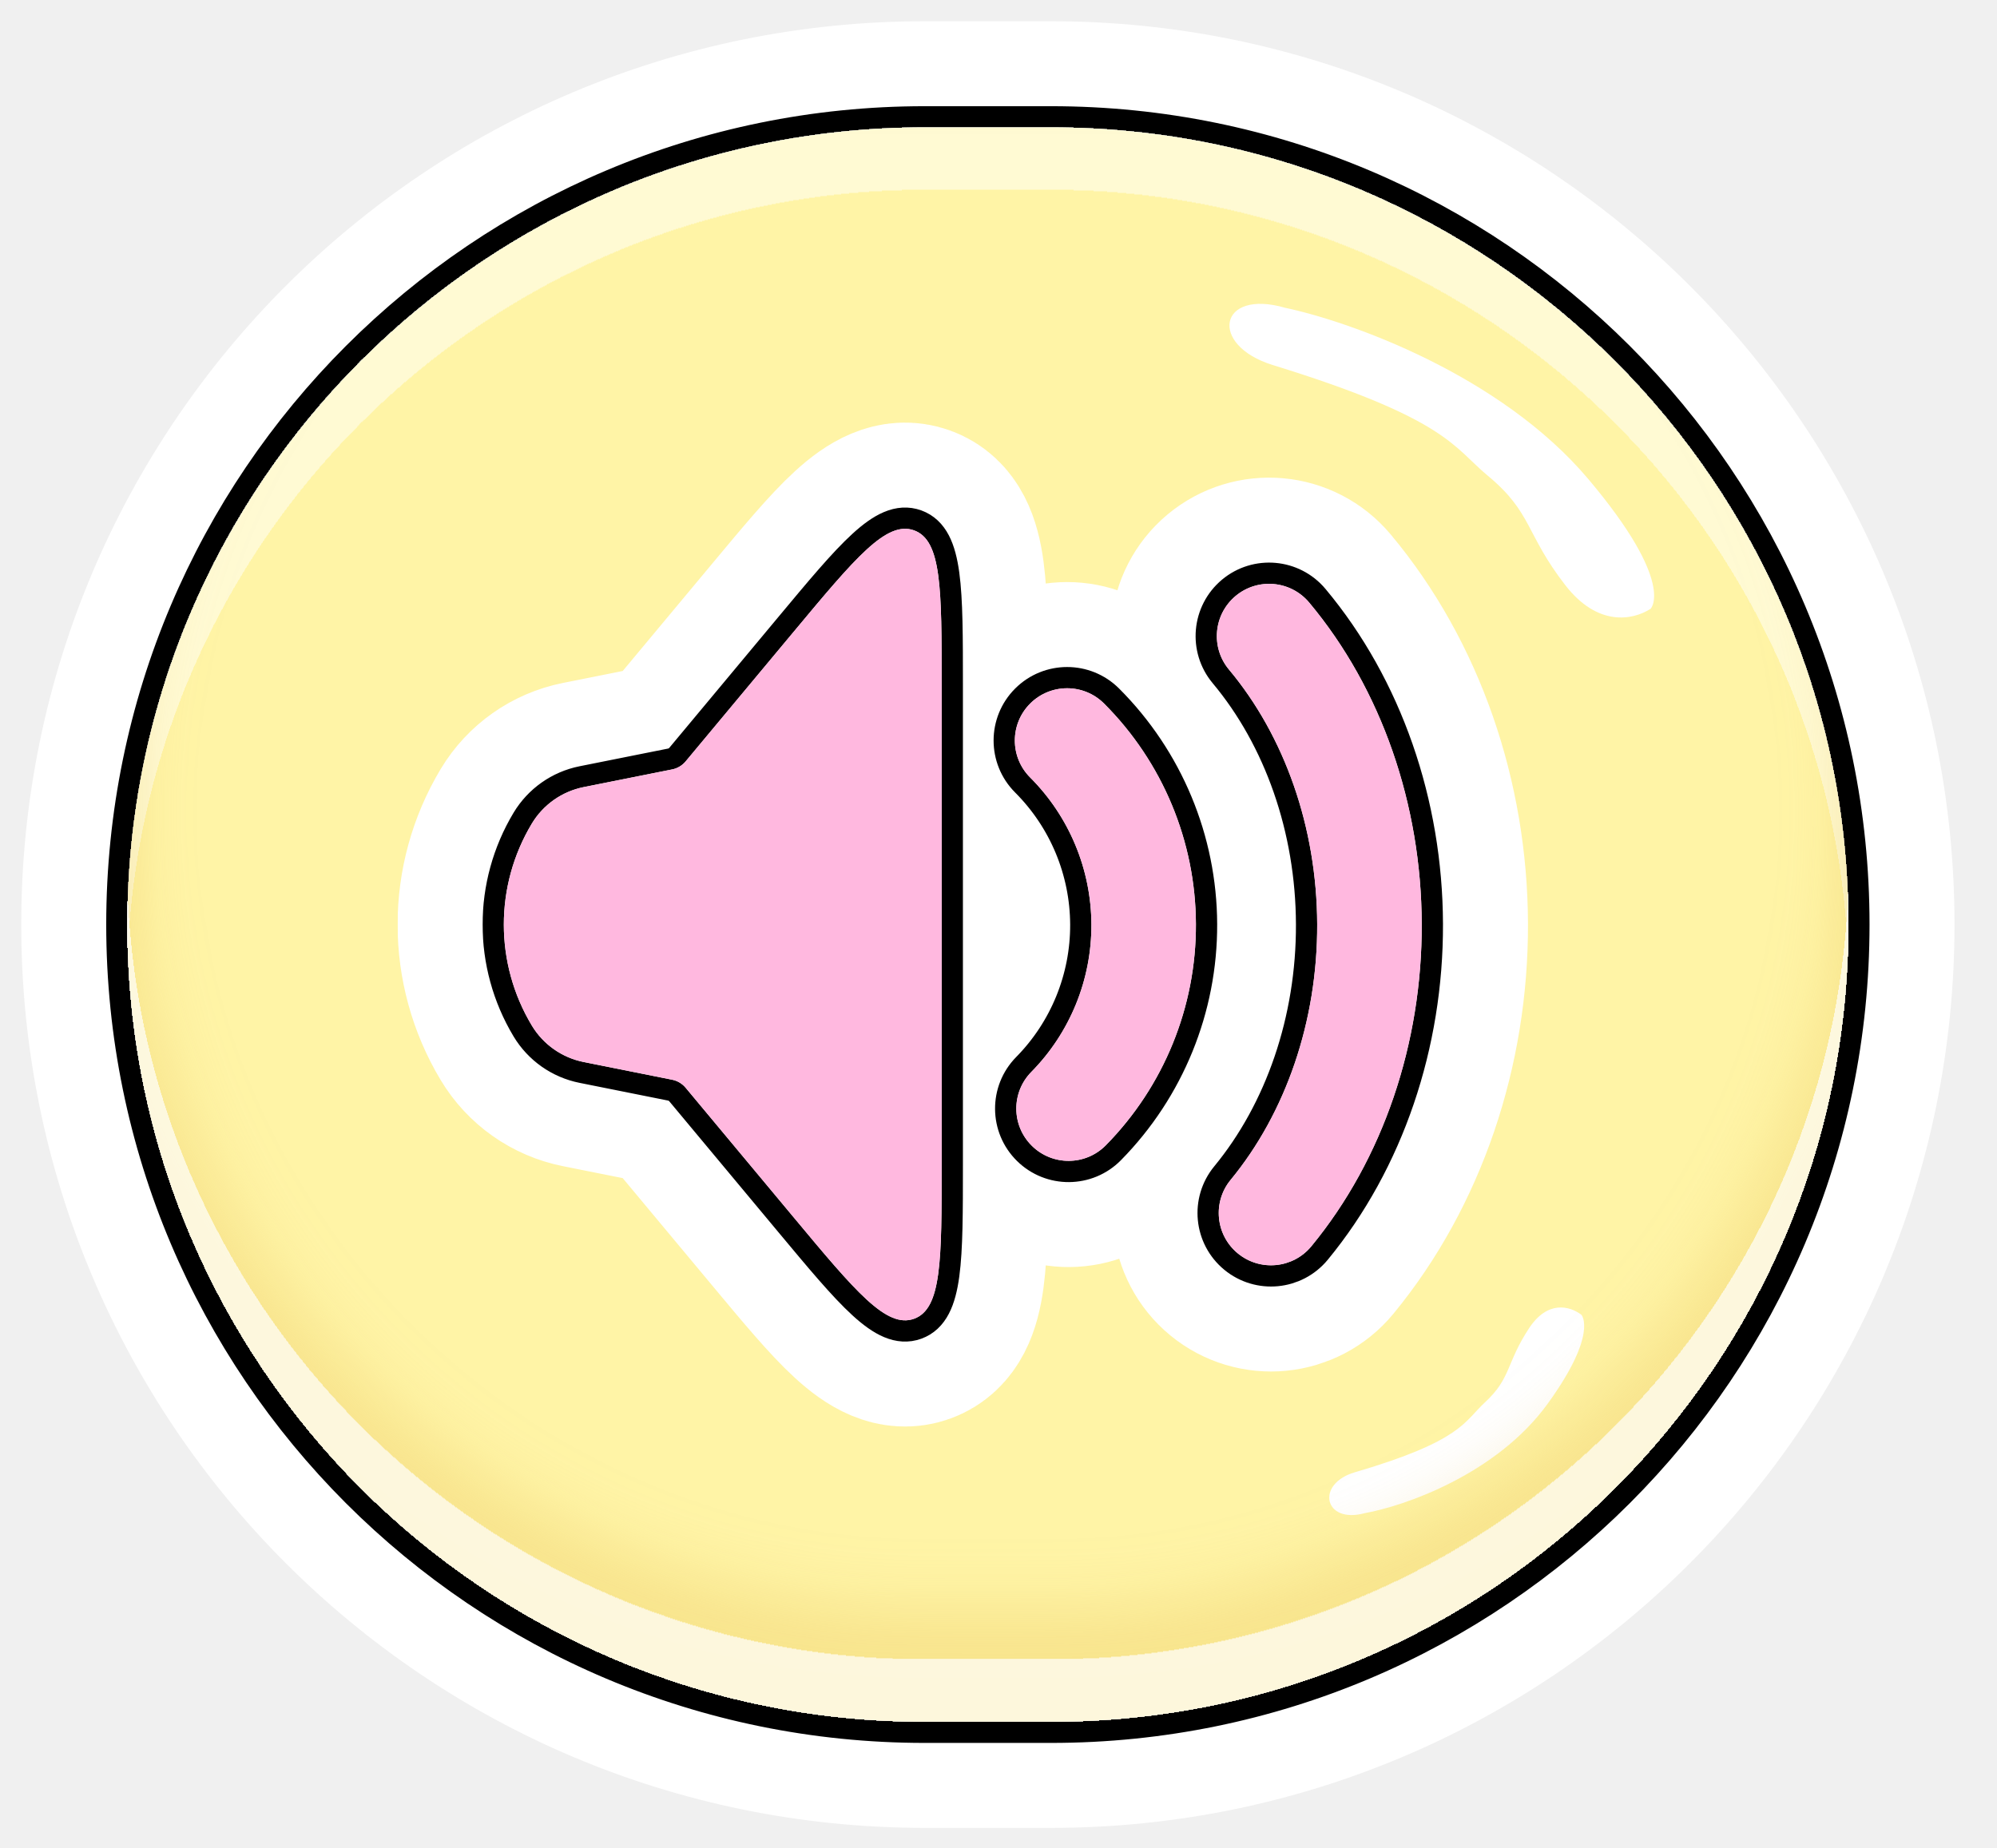
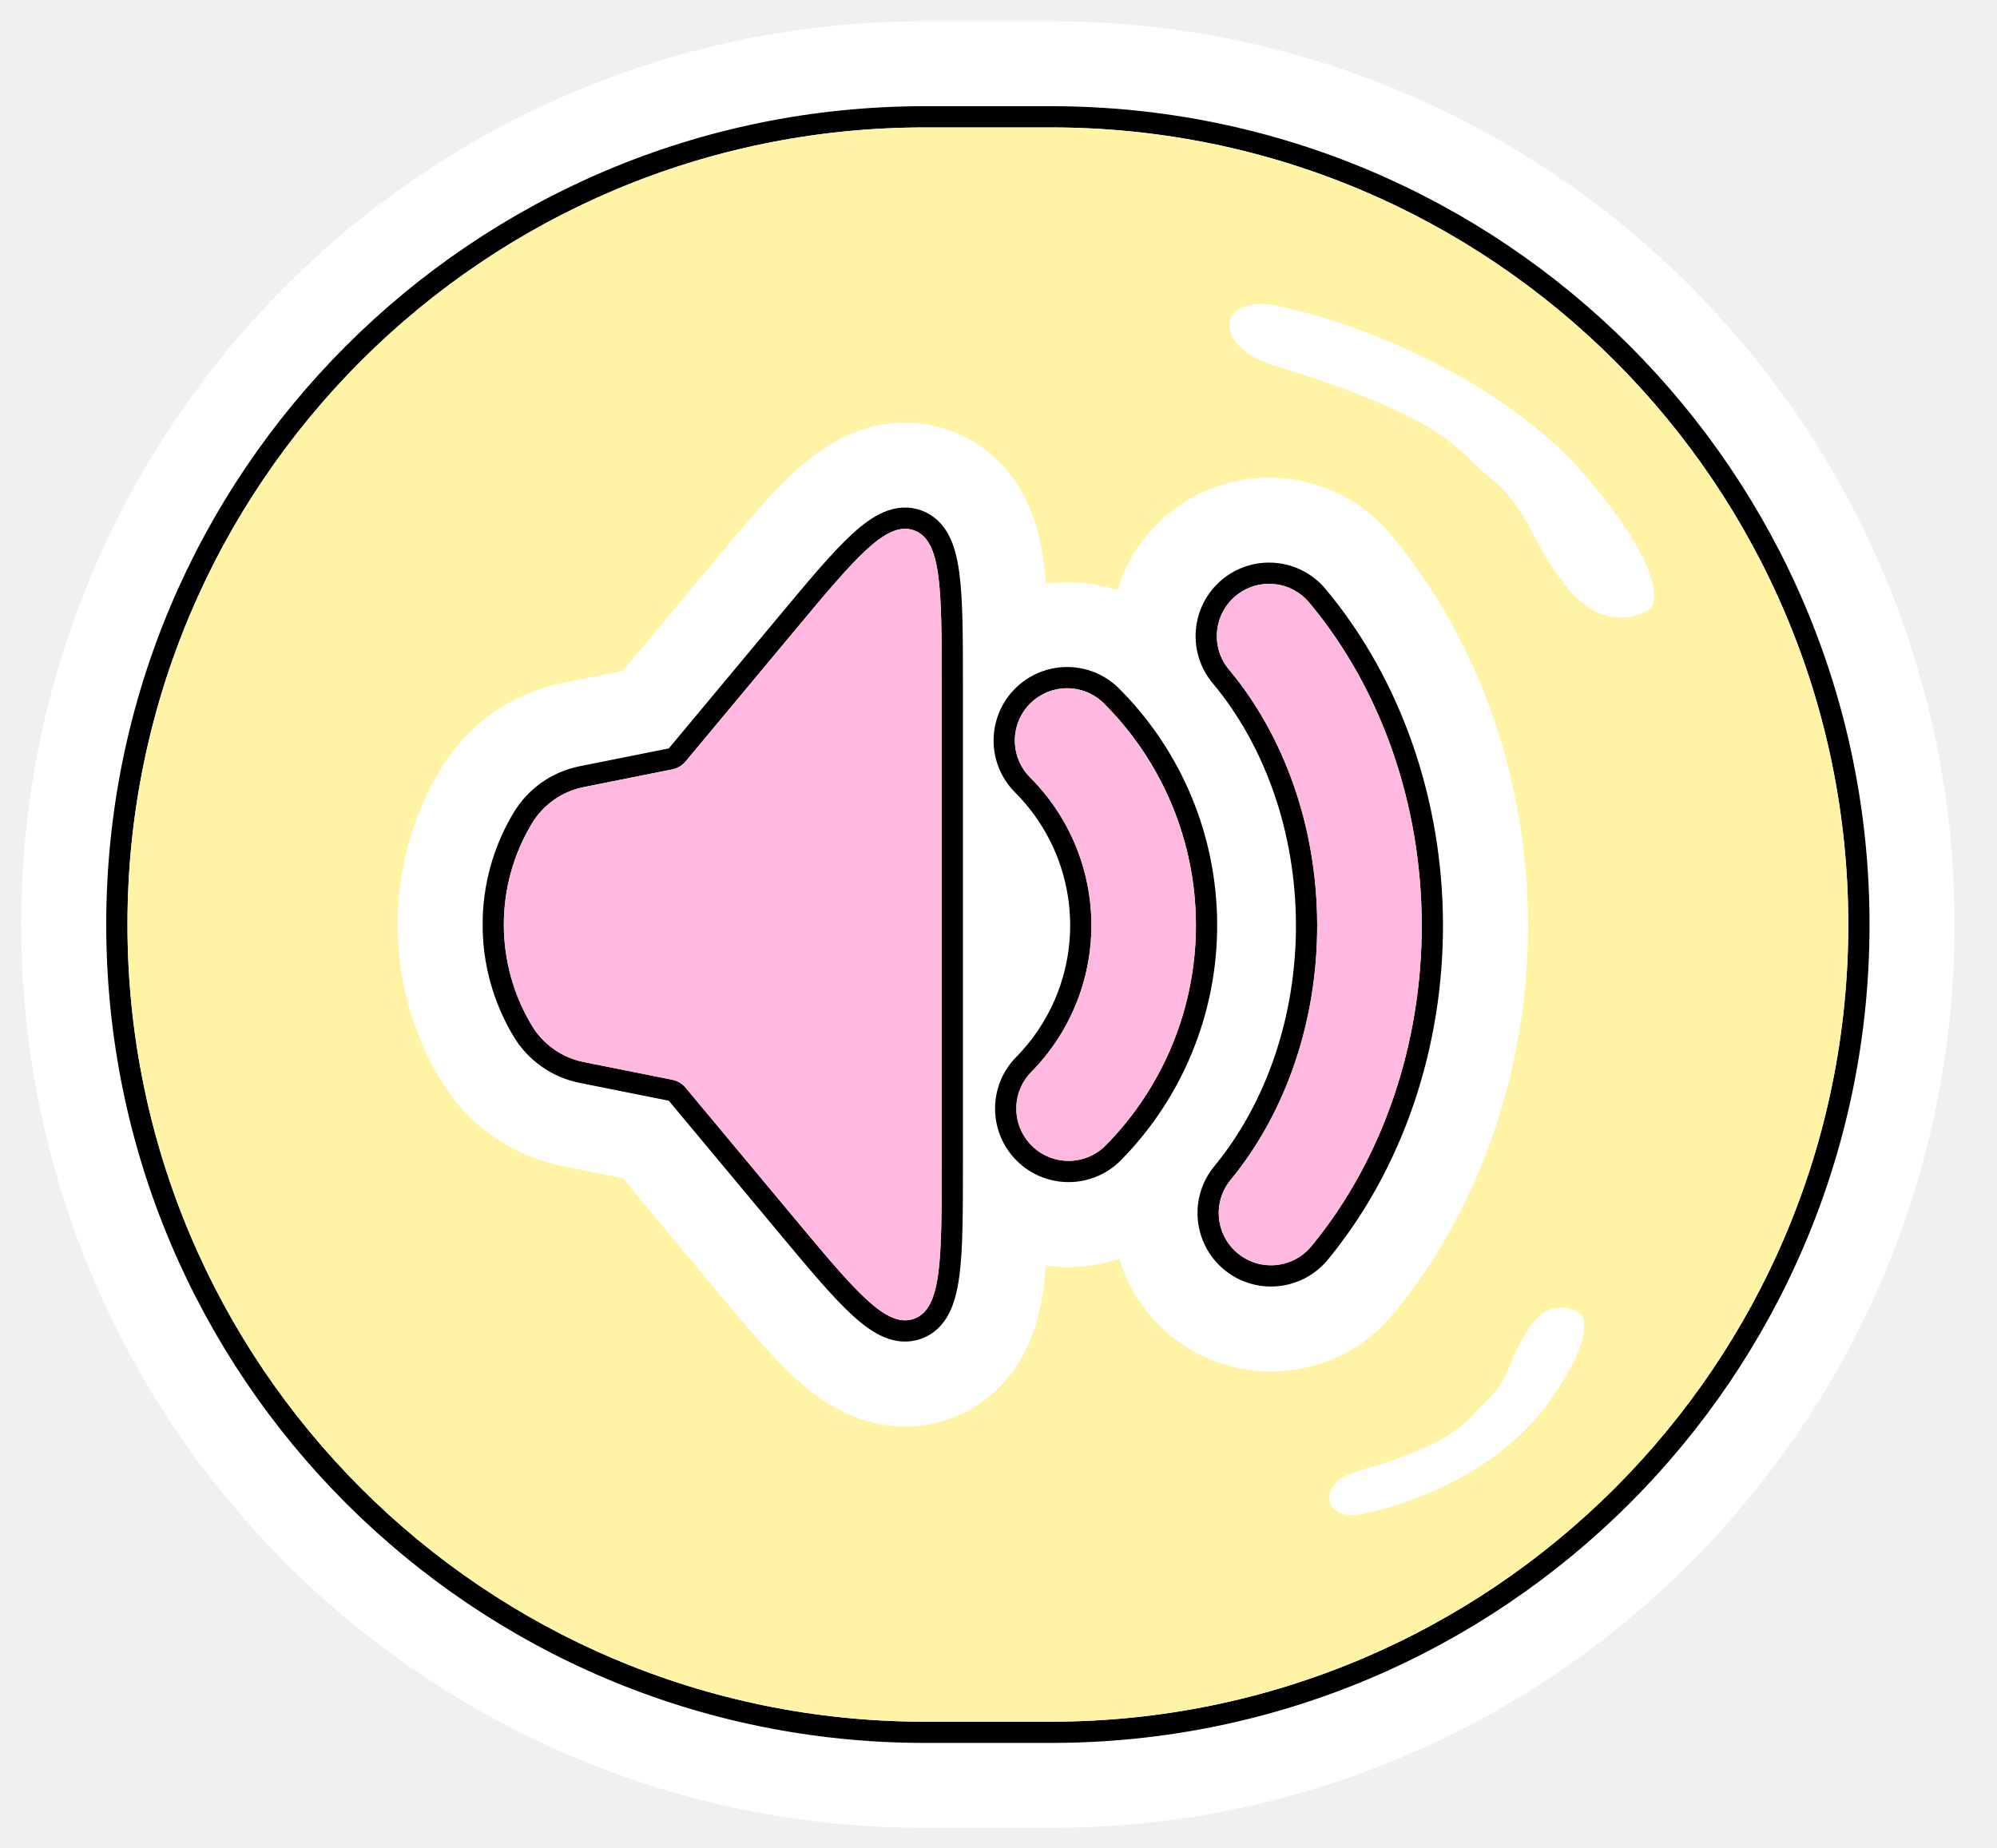
<svg xmlns="http://www.w3.org/2000/svg" xmlns:xlink="http://www.w3.org/1999/xlink" viewBox="99 266 94 87" fill="none">
  <rect x="102.5" y="269.5" width="86" height="80.059" rx="40.03" stroke="white" stroke-width="5" />
  <rect x="104.5" y="271.5" width="82" height="76.059" rx="38.03" stroke="black" />
-   <g filter="url(#filter78_iii_1227_20534)">
+   <g>
    <rect x="105" y="272" width="81" height="75.059" rx="37.53" fill="#FFF4A6" />
    <use xlink:href="#stroke266_1227_20534" fill="white" />
    <mask id="stroke267_1227_20534" maskUnits="userSpaceOnUse" x="117.715" y="284.897" width="54" height="49" fill="black">
      <rect fill="white" x="117.715" y="284.897" width="54" height="49" />
      <use xlink:href="#stroke266_1227_20534" />
    </mask>
    <path d="M136.364 295.739C139.273 292.248 140.728 290.502 142.027 290.972C143.325 291.442 143.324 293.714 143.324 298.259V320.8C143.324 325.345 143.325 327.618 142.027 328.088C140.728 328.558 139.273 326.812 136.364 323.32L131.273 317.211C131.111 317.017 130.887 316.884 130.639 316.834L126.474 316.001C125.454 315.797 124.566 315.172 124.031 314.279C122.277 311.356 122.276 307.703 124.031 304.779C124.566 303.887 125.454 303.262 126.474 303.058L130.639 302.225C130.887 302.175 131.111 302.042 131.273 301.848L136.364 295.739ZM157.16 294.061C158.203 293.189 159.755 293.328 160.626 294.37C164.036 298.447 165.905 303.891 165.923 309.5C165.941 315.11 164.109 320.569 160.728 324.676C159.864 325.725 158.313 325.874 157.264 325.011C156.215 324.147 156.065 322.597 156.929 321.548C159.518 318.403 161.017 314.082 161.002 309.516C160.987 304.95 159.459 300.645 156.851 297.526C155.979 296.484 156.118 294.932 157.16 294.061ZM147.49 299.125C148.45 298.164 150.009 298.164 150.97 299.125C153.724 301.879 155.278 305.611 155.293 309.506C155.309 313.401 153.784 317.145 151.052 319.921C150.099 320.889 148.541 320.901 147.573 319.948C146.604 318.995 146.592 317.437 147.545 316.469C149.367 314.618 150.382 312.122 150.372 309.525C150.362 306.929 149.326 304.442 147.49 302.606C146.529 301.645 146.529 300.086 147.49 299.125Z" stroke-width="10" stroke-linecap="round" stroke="white" mask="url(#stroke267_1227_20534)" />
    <use xlink:href="#stroke268_1227_20534" fill="white" />
    <mask id="stroke269_1227_20534" maskUnits="userSpaceOnUse" x="121.715" y="288.896" width="46" height="41" fill="black">
      <rect fill="white" x="121.715" y="288.896" width="46" height="41" />
      <use xlink:href="#stroke268_1227_20534" />
    </mask>
    <path d="M136.364 295.739C139.273 292.247 140.729 290.501 142.027 290.971C143.325 291.442 143.325 293.715 143.325 298.259V320.8C143.325 325.345 143.325 327.617 142.027 328.088C140.729 328.558 139.273 326.812 136.364 323.32L131.273 317.212C131.111 317.017 130.887 316.884 130.639 316.835L126.473 316.001C125.453 315.797 124.566 315.172 124.031 314.28C122.277 311.356 122.277 307.704 124.031 304.78C124.566 303.888 125.453 303.262 126.473 303.058L130.639 302.225C130.887 302.176 131.111 302.043 131.273 301.848L136.364 295.739ZM157.16 294.06C158.202 293.189 159.754 293.328 160.625 294.37C164.035 298.447 165.904 303.89 165.922 309.5C165.941 315.11 164.108 320.569 160.727 324.675C159.863 325.724 158.312 325.874 157.263 325.01C156.215 324.147 156.065 322.596 156.928 321.548C159.518 318.402 161.017 314.081 161.001 309.515C160.986 304.95 159.459 300.645 156.85 297.526C155.979 296.484 156.118 294.932 157.16 294.06ZM147.49 299.125C148.451 298.164 150.009 298.164 150.97 299.125C153.725 301.879 155.278 305.611 155.293 309.506C155.309 313.401 153.785 317.145 151.052 319.921C150.099 320.889 148.541 320.901 147.573 319.948C146.604 318.995 146.592 317.437 147.545 316.468C149.367 314.618 150.383 312.122 150.373 309.525C150.362 306.929 149.326 304.441 147.49 302.605C146.529 301.644 146.529 300.086 147.49 299.125Z" stroke-width="2" stroke-linecap="round" stroke="black" mask="url(#stroke269_1227_20534)" />
    <path d="M136.364 295.739C139.273 292.247 140.729 290.501 142.027 290.971C143.325 291.442 143.325 293.715 143.325 298.259V320.801C143.325 325.345 143.325 327.617 142.027 328.088C140.729 328.558 139.273 326.812 136.364 323.32L131.273 317.212C131.111 317.017 130.887 316.884 130.639 316.835L126.473 316.001C125.453 315.797 124.566 315.172 124.031 314.28C122.277 311.356 122.277 307.704 124.031 304.78C124.566 303.888 125.453 303.262 126.473 303.058L130.639 302.225C130.887 302.176 131.111 302.043 131.273 301.848L136.364 295.739ZM157.16 294.06C158.202 293.189 159.754 293.328 160.625 294.37C164.035 298.447 165.904 303.89 165.922 309.5C165.941 315.11 164.108 320.569 160.727 324.676C159.863 325.724 158.312 325.874 157.263 325.01C156.215 324.147 156.065 322.596 156.928 321.548C159.518 318.402 161.017 314.081 161.001 309.515C160.986 304.95 159.459 300.645 156.85 297.526C155.979 296.484 156.118 294.932 157.16 294.06ZM147.49 299.125C148.451 298.164 150.009 298.164 150.97 299.125C153.725 301.879 155.278 305.611 155.293 309.506C155.309 313.401 153.785 317.145 151.052 319.921C150.099 320.889 148.541 320.901 147.573 319.948C146.604 318.995 146.592 317.437 147.545 316.468C149.367 314.618 150.383 312.122 150.373 309.525C150.362 306.929 149.326 304.441 147.49 302.605C146.529 301.644 146.529 300.086 147.49 299.125Z" fill="#FFB8DF" />
    <path d="M173.765 288.558C169.617 283.638 162.523 281.131 159.494 280.492C156.362 279.581 155.87 282.249 158.915 283.188C167.122 285.719 167.423 287.065 169.023 288.39C171.137 290.141 170.793 291.121 172.685 293.557C174.199 295.506 175.841 295.21 176.693 294.664C176.693 294.664 177.913 293.478 173.765 288.558Z" fill="white" />
    <path d="M171.842 332.1C169.44 335.412 165.106 336.908 163.239 337.242C161.318 337.764 160.91 335.861 162.775 335.316C167.803 333.847 167.94 332.908 168.888 332.035C170.141 330.881 169.889 330.176 170.978 328.529C171.849 327.212 172.885 327.484 173.438 327.902C173.438 327.902 174.244 328.787 171.842 332.1Z" fill="white" />
  </g>
  <defs>
-     <filter id="filter78_iii_1227_20534" x="105" y="269.047" width="81" height="78.012" filterUnits="userSpaceOnUse" color-interpolation-filters="sRGB">
-       <feFlood flood-opacity="0" result="BackgroundImageFix" />
-       <feBlend mode="normal" in="SourceGraphic" in2="BackgroundImageFix" result="shape" />
-       <feColorMatrix in="SourceAlpha" type="matrix" values="0 0 0 0 0 0 0 0 0 0 0 0 0 0 0 0 0 0 127 0" result="hardAlpha" />
-       <feOffset dy="2.953" />
-       <feComposite in2="hardAlpha" operator="arithmetic" k2="-1" k3="1" />
-       <feColorMatrix type="matrix" values="0 0 0 0 1 0 0 0 0 1 0 0 0 0 1 0 0 0 0.5 0" />
-       <feBlend mode="normal" in2="shape" result="effect1_innerShadow_1227_20534" />
-       <feColorMatrix in="SourceAlpha" type="matrix" values="0 0 0 0 0 0 0 0 0 0 0 0 0 0 0 0 0 0 127 0" result="hardAlpha" />
-       <feOffset dy="-5.315" />
-       <feGaussianBlur stdDeviation="1.476" />
-       <feComposite in2="hardAlpha" operator="arithmetic" k2="-1" k3="1" />
-       <feColorMatrix type="matrix" values="0 0 0 0 0.89 0 0 0 0 0.71 0 0 0 0 0.255 0 0 0 0.25 0" />
-       <feBlend mode="normal" in2="effect1_innerShadow_1227_20534" result="effect2_innerShadow_1227_20534" />
-       <feColorMatrix in="SourceAlpha" type="matrix" values="0 0 0 0 0 0 0 0 0 0 0 0 0 0 0 0 0 0 127 0" result="hardAlpha" />
-       <feOffset dy="-2.953" />
-       <feComposite in2="hardAlpha" operator="arithmetic" k2="-1" k3="1" />
-       <feColorMatrix type="matrix" values="0 0 0 0 1 0 0 0 0 1 0 0 0 0 1 0 0 0 0.7 0" />
-       <feBlend mode="normal" in2="effect2_innerShadow_1227_20534" result="effect3_innerShadow_1227_20534" />
-     </filter>
    <path id="stroke266_1227_20534" d="M136.364 295.739C139.273 292.248 140.728 290.502 142.027 290.972C143.325 291.442 143.324 293.714 143.324 298.259V320.8C143.324 325.345 143.325 327.618 142.027 328.088C140.728 328.558 139.273 326.812 136.364 323.32L131.273 317.211C131.111 317.017 130.887 316.884 130.639 316.834L126.474 316.001C125.454 315.797 124.566 315.172 124.031 314.279C122.277 311.356 122.276 307.703 124.031 304.779C124.566 303.887 125.454 303.262 126.474 303.058L130.639 302.225C130.887 302.175 131.111 302.042 131.273 301.848L136.364 295.739ZM157.16 294.061C158.203 293.189 159.755 293.328 160.626 294.37C164.036 298.447 165.905 303.891 165.923 309.5C165.941 315.11 164.109 320.569 160.728 324.676C159.864 325.725 158.313 325.874 157.264 325.011C156.215 324.147 156.065 322.597 156.929 321.548C159.518 318.403 161.017 314.082 161.002 309.516C160.987 304.95 159.459 300.645 156.851 297.526C155.979 296.484 156.118 294.932 157.16 294.061ZM147.49 299.125C148.45 298.164 150.009 298.164 150.97 299.125C153.724 301.879 155.278 305.611 155.293 309.506C155.309 313.401 153.784 317.145 151.052 319.921C150.099 320.889 148.541 320.901 147.573 319.948C146.604 318.995 146.592 317.437 147.545 316.469C149.367 314.618 150.382 312.122 150.372 309.525C150.362 306.929 149.326 304.442 147.49 302.606C146.529 301.645 146.529 300.086 147.49 299.125Z" />
    <path id="stroke268_1227_20534" d="M136.364 295.739C139.273 292.247 140.729 290.501 142.027 290.971C143.325 291.442 143.325 293.715 143.325 298.259V320.8C143.325 325.345 143.325 327.617 142.027 328.088C140.729 328.558 139.273 326.812 136.364 323.32L131.273 317.212C131.111 317.017 130.887 316.884 130.639 316.835L126.473 316.001C125.453 315.797 124.566 315.172 124.031 314.28C122.277 311.356 122.277 307.704 124.031 304.78C124.566 303.888 125.453 303.262 126.473 303.058L130.639 302.225C130.887 302.176 131.111 302.043 131.273 301.848L136.364 295.739ZM157.16 294.06C158.202 293.189 159.754 293.328 160.625 294.37C164.035 298.447 165.904 303.89 165.922 309.5C165.941 315.11 164.108 320.569 160.727 324.675C159.863 325.724 158.312 325.874 157.263 325.01C156.215 324.147 156.065 322.596 156.928 321.548C159.518 318.402 161.017 314.081 161.001 309.515C160.986 304.95 159.459 300.645 156.85 297.526C155.979 296.484 156.118 294.932 157.16 294.06ZM147.49 299.125C148.451 298.164 150.009 298.164 150.97 299.125C153.725 301.879 155.278 305.611 155.293 309.506C155.309 313.401 153.785 317.145 151.052 319.921C150.099 320.889 148.541 320.901 147.573 319.948C146.604 318.995 146.592 317.437 147.545 316.468C149.367 314.618 150.383 312.122 150.373 309.525C150.362 306.929 149.326 304.441 147.49 302.605C146.529 301.644 146.529 300.086 147.49 299.125Z" />
  </defs>
</svg>
